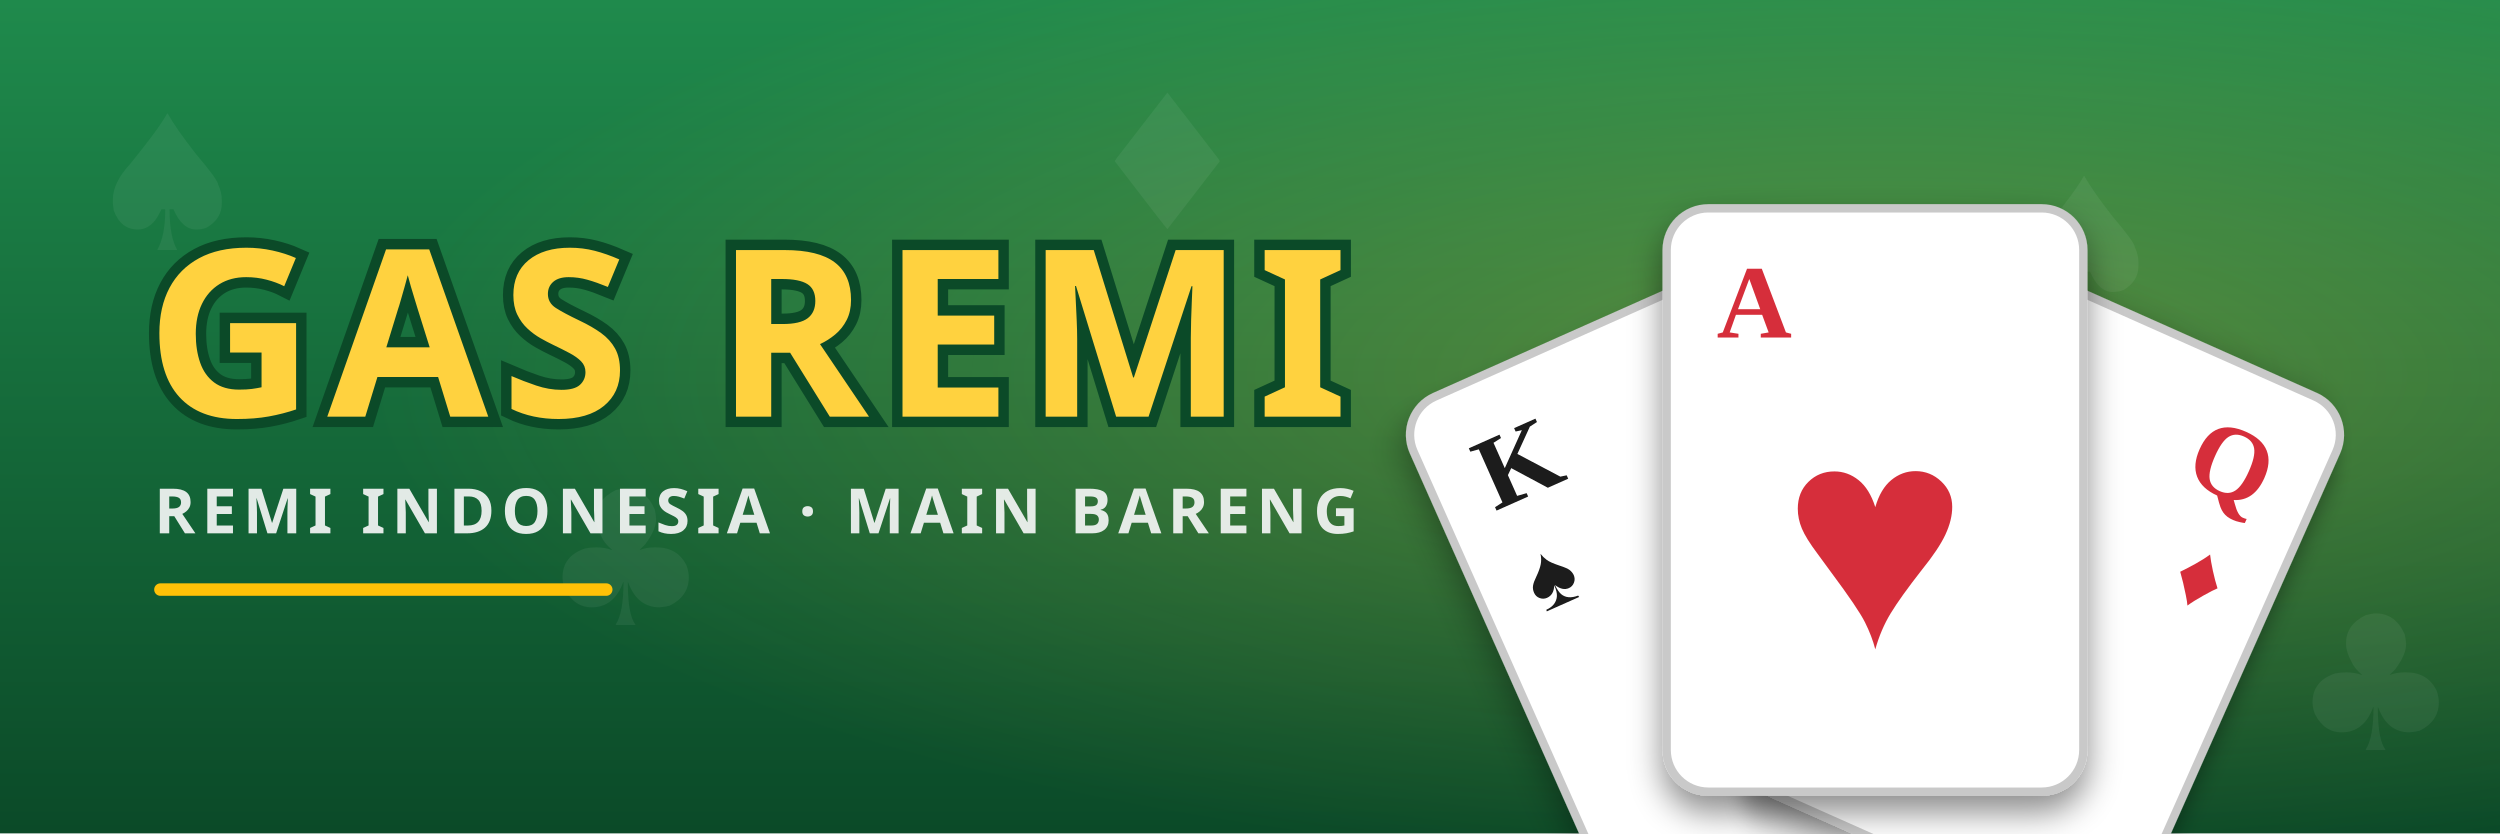
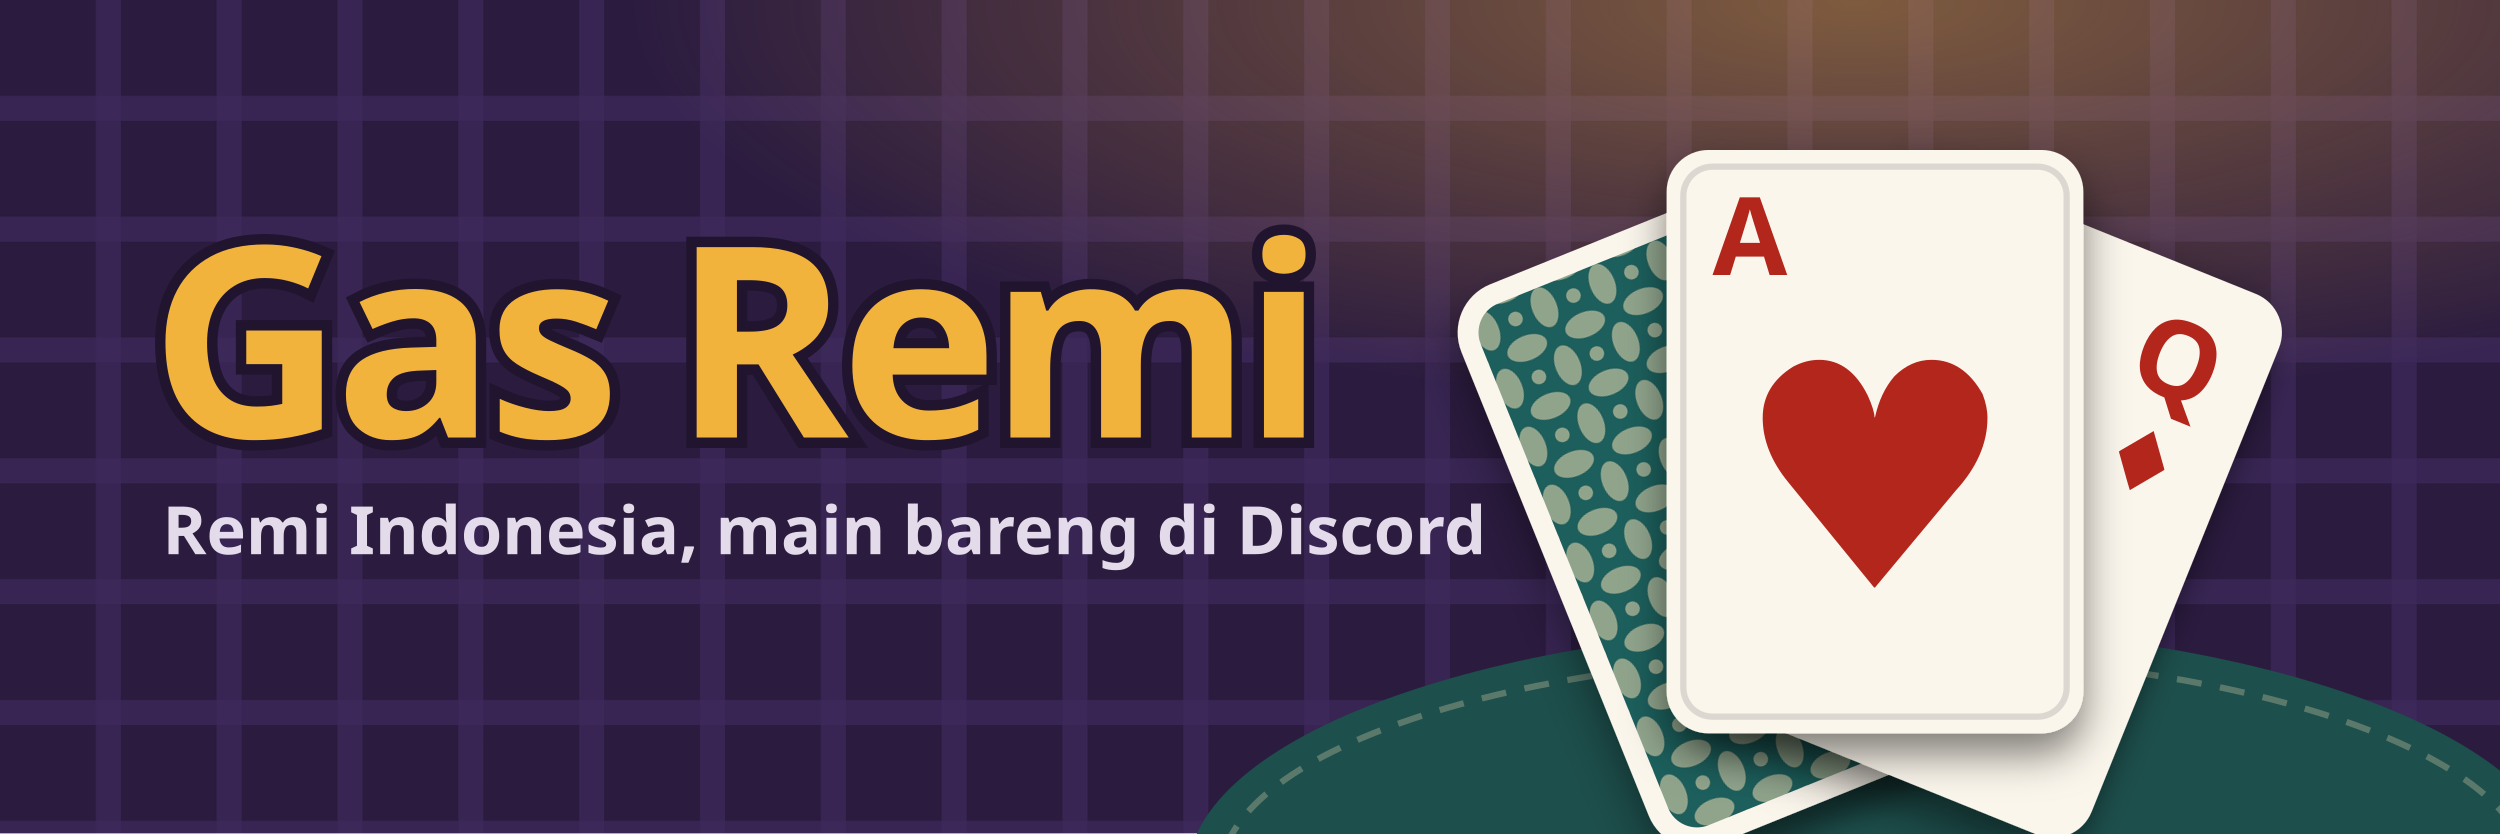
<svg xmlns="http://www.w3.org/2000/svg" viewBox="0 0 1200 400">
  <defs>
-     <linearGradient id="felt" x1="0" y1="0" x2="0" y2="1">
-       <stop offset="0" stop-color="#1f8a4c" />
-       <stop offset="1" stop-color="#0b4a28" />
-     </linearGradient>
-     <radialGradient id="glow" cx="75%" cy="45%" r="60%">
-       <stop offset="0" stop-color="#ffd23f" stop-opacity="0.28" />
-       <stop offset="1" stop-color="#ffd23f" stop-opacity="0" />
+     <pattern id="sarung" width="58" height="58" patternUnits="userSpaceOnUse">
+       <rect width="58" height="58" fill="#2b1b3f" />
+       <rect x="46" width="12" height="58" fill="#3e2a5c" fill-opacity="0.7" />
+       <rect y="46" width="58" height="12" fill="#3e2a5c" fill-opacity="0.7" />
+     </pattern>
+     <radialGradient id="lampu" cx="74%" cy="0%" r="75%">
+       <stop offset="0" stop-color="#f2b33d" stop-opacity="0.42" />
+       <stop offset="0.65" stop-color="#f2b33d" stop-opacity="0" />
    </radialGradient>
+     <pattern id="kawung" width="30" height="30" patternUnits="userSpaceOnUse">
+       <rect width="30" height="30" fill="#1f5e5b" />
+       <g fill="#ecdeb4" fill-opacity="0.55">
+         <ellipse cx="15" cy="0" rx="10" ry="6" />
+         <ellipse cx="15" cy="30" rx="10" ry="6" />
+         <ellipse cx="0" cy="15" rx="6" ry="10" />
+         <ellipse cx="30" cy="15" rx="6" ry="10" />
+         <circle cx="15" cy="15" r="3.5" />
+       </g>
+     </pattern>
    <filter id="shadow" x="-20%" y="-20%" width="140%" height="140%">
-       <feDropShadow dx="0" dy="8" stdDeviation="8" flood-color="#000" flood-opacity="0.45" />
+       <feDropShadow dx="0" dy="10" stdDeviation="10" flood-color="#000" flood-opacity="0.5" />
    </filter>
  </defs>
-   <rect width="1200" height="400" fill="url(#felt)" />
-   <rect width="1200" height="400" fill="url(#glow)" />
-   <g font-family="Georgia, serif" fill="#ffffff" fill-opacity="0.06" font-size="90">
-     <text x="40" y="120">♠</text>
-     <text x="260" y="300">♣</text>
-     <text x="520" y="110">♦</text>
-     <text x="700" y="330">♥</text>
-     <text x="960" y="150">♠</text>
-     <text x="1100" y="360">♣</text>
-   </g>
-   <g font-family="Georgia, 'Times New Roman', serif" font-weight="700" transform="translate(0 10)">
-     <g transform="rotate(-24 900 360)" filter="url(#shadow)">
-       <rect x="760" y="110" width="200" height="280" rx="20" fill="#fff" stroke="#c9c9c9" stroke-width="4" />
-       <text x="784" y="172" font-size="50" fill="#1a1a1a">K</text>
-       <text x="784" y="226" font-size="44" fill="#1a1a1a">♠</text>
+   <rect width="1200" height="400" fill="url(#sarung)" />
+   <rect width="1200" height="400" fill="url(#lampu)" />
+   <ellipse cx="900" cy="420" rx="330" ry="120" fill="#1d4f4c" />
+   <ellipse cx="900" cy="420" rx="314" ry="106" fill="none" stroke="#ecdeb4" stroke-opacity="0.3" stroke-width="3" stroke-dasharray="12 9" />
+   <g font-family="'Bricolage Grotesque', 'Arial Black', 'Segoe UI', sans-serif" font-weight="800">
+     <g transform="rotate(-22 900 380)" filter="url(#shadow)">
+       <rect x="800" y="90" width="200" height="280" rx="20" fill="url(#kawung)" stroke="#fbf6ec" stroke-width="10" />
    </g>
-     <g transform="rotate(24 900 360)" filter="url(#shadow)">
-       <rect x="840" y="110" width="200" height="280" rx="20" fill="#fff" stroke="#c9c9c9" stroke-width="4" />
-       <text x="1016" y="172" font-size="50" fill="#d62f3a" text-anchor="end">Q</text>
-       <text x="1016" y="226" font-size="44" fill="#d62f3a" text-anchor="end">♦</text>
+     <g transform="rotate(22 900 380)" filter="url(#shadow)">
+       <rect x="800" y="90" width="200" height="280" rx="20" fill="#fbf6ec" />
+       <text x="978" y="152" font-size="52" fill="#b3261e" text-anchor="end">Q</text>
+       <text x="978" y="200" font-size="42" fill="#b3261e" text-anchor="end">♦</text>
    </g>
    <g filter="url(#shadow)">
-       <rect x="800" y="90" width="200" height="280" rx="20" fill="#fff" stroke="#c9c9c9" stroke-width="4" />
-       <text x="824" y="152" font-size="50" fill="#d62f3a">A</text>
-       <text x="900" y="300" font-size="150" fill="#d62f3a" text-anchor="middle">♥</text>
+       <rect x="800" y="72" width="200" height="280" rx="20" fill="#fbf6ec" />
+       <rect x="808" y="80" width="184" height="264" rx="14" fill="none" stroke="#1e1a24" stroke-opacity="0.14" stroke-width="3" />
+       <text x="822" y="132" font-size="52" fill="#b3261e">A</text>
+       <text x="900" y="282" font-size="150" fill="#b3261e" text-anchor="middle">♥</text>
    </g>
  </g>
-   <g font-family="'Arial Black', 'Segoe UI', sans-serif" text-anchor="start">
-     <text x="70" y="200" font-size="112" font-weight="900" fill="#ffd23f" letter-spacing="6" stroke="#0b4a28" stroke-width="10" paint-order="stroke">GAS REMI</text>
-     <text x="74" y="256" font-size="30" font-weight="700" fill="#f8f9fa" fill-opacity="0.9" letter-spacing="3">
-       REMI INDONESIA · MAIN BARENG
+   <g font-family="'Bricolage Grotesque', 'Arial Black', 'Segoe UI', sans-serif" text-anchor="start">
+     <text x="72" y="210" font-size="128" font-weight="800" fill="#f2b33d" letter-spacing="-4" stroke="#20142f" stroke-width="10" paint-order="stroke">Gas Remi</text>
+     <text x="78" y="266" font-size="32" font-weight="600" fill="#f3ecf9" fill-opacity="0.92">
+       Remi Indonesia, main bareng di Discord
    </text>
  </g>
-   <rect x="74" y="280" width="220" height="6" rx="3" fill="#ffc107" />
</svg>
